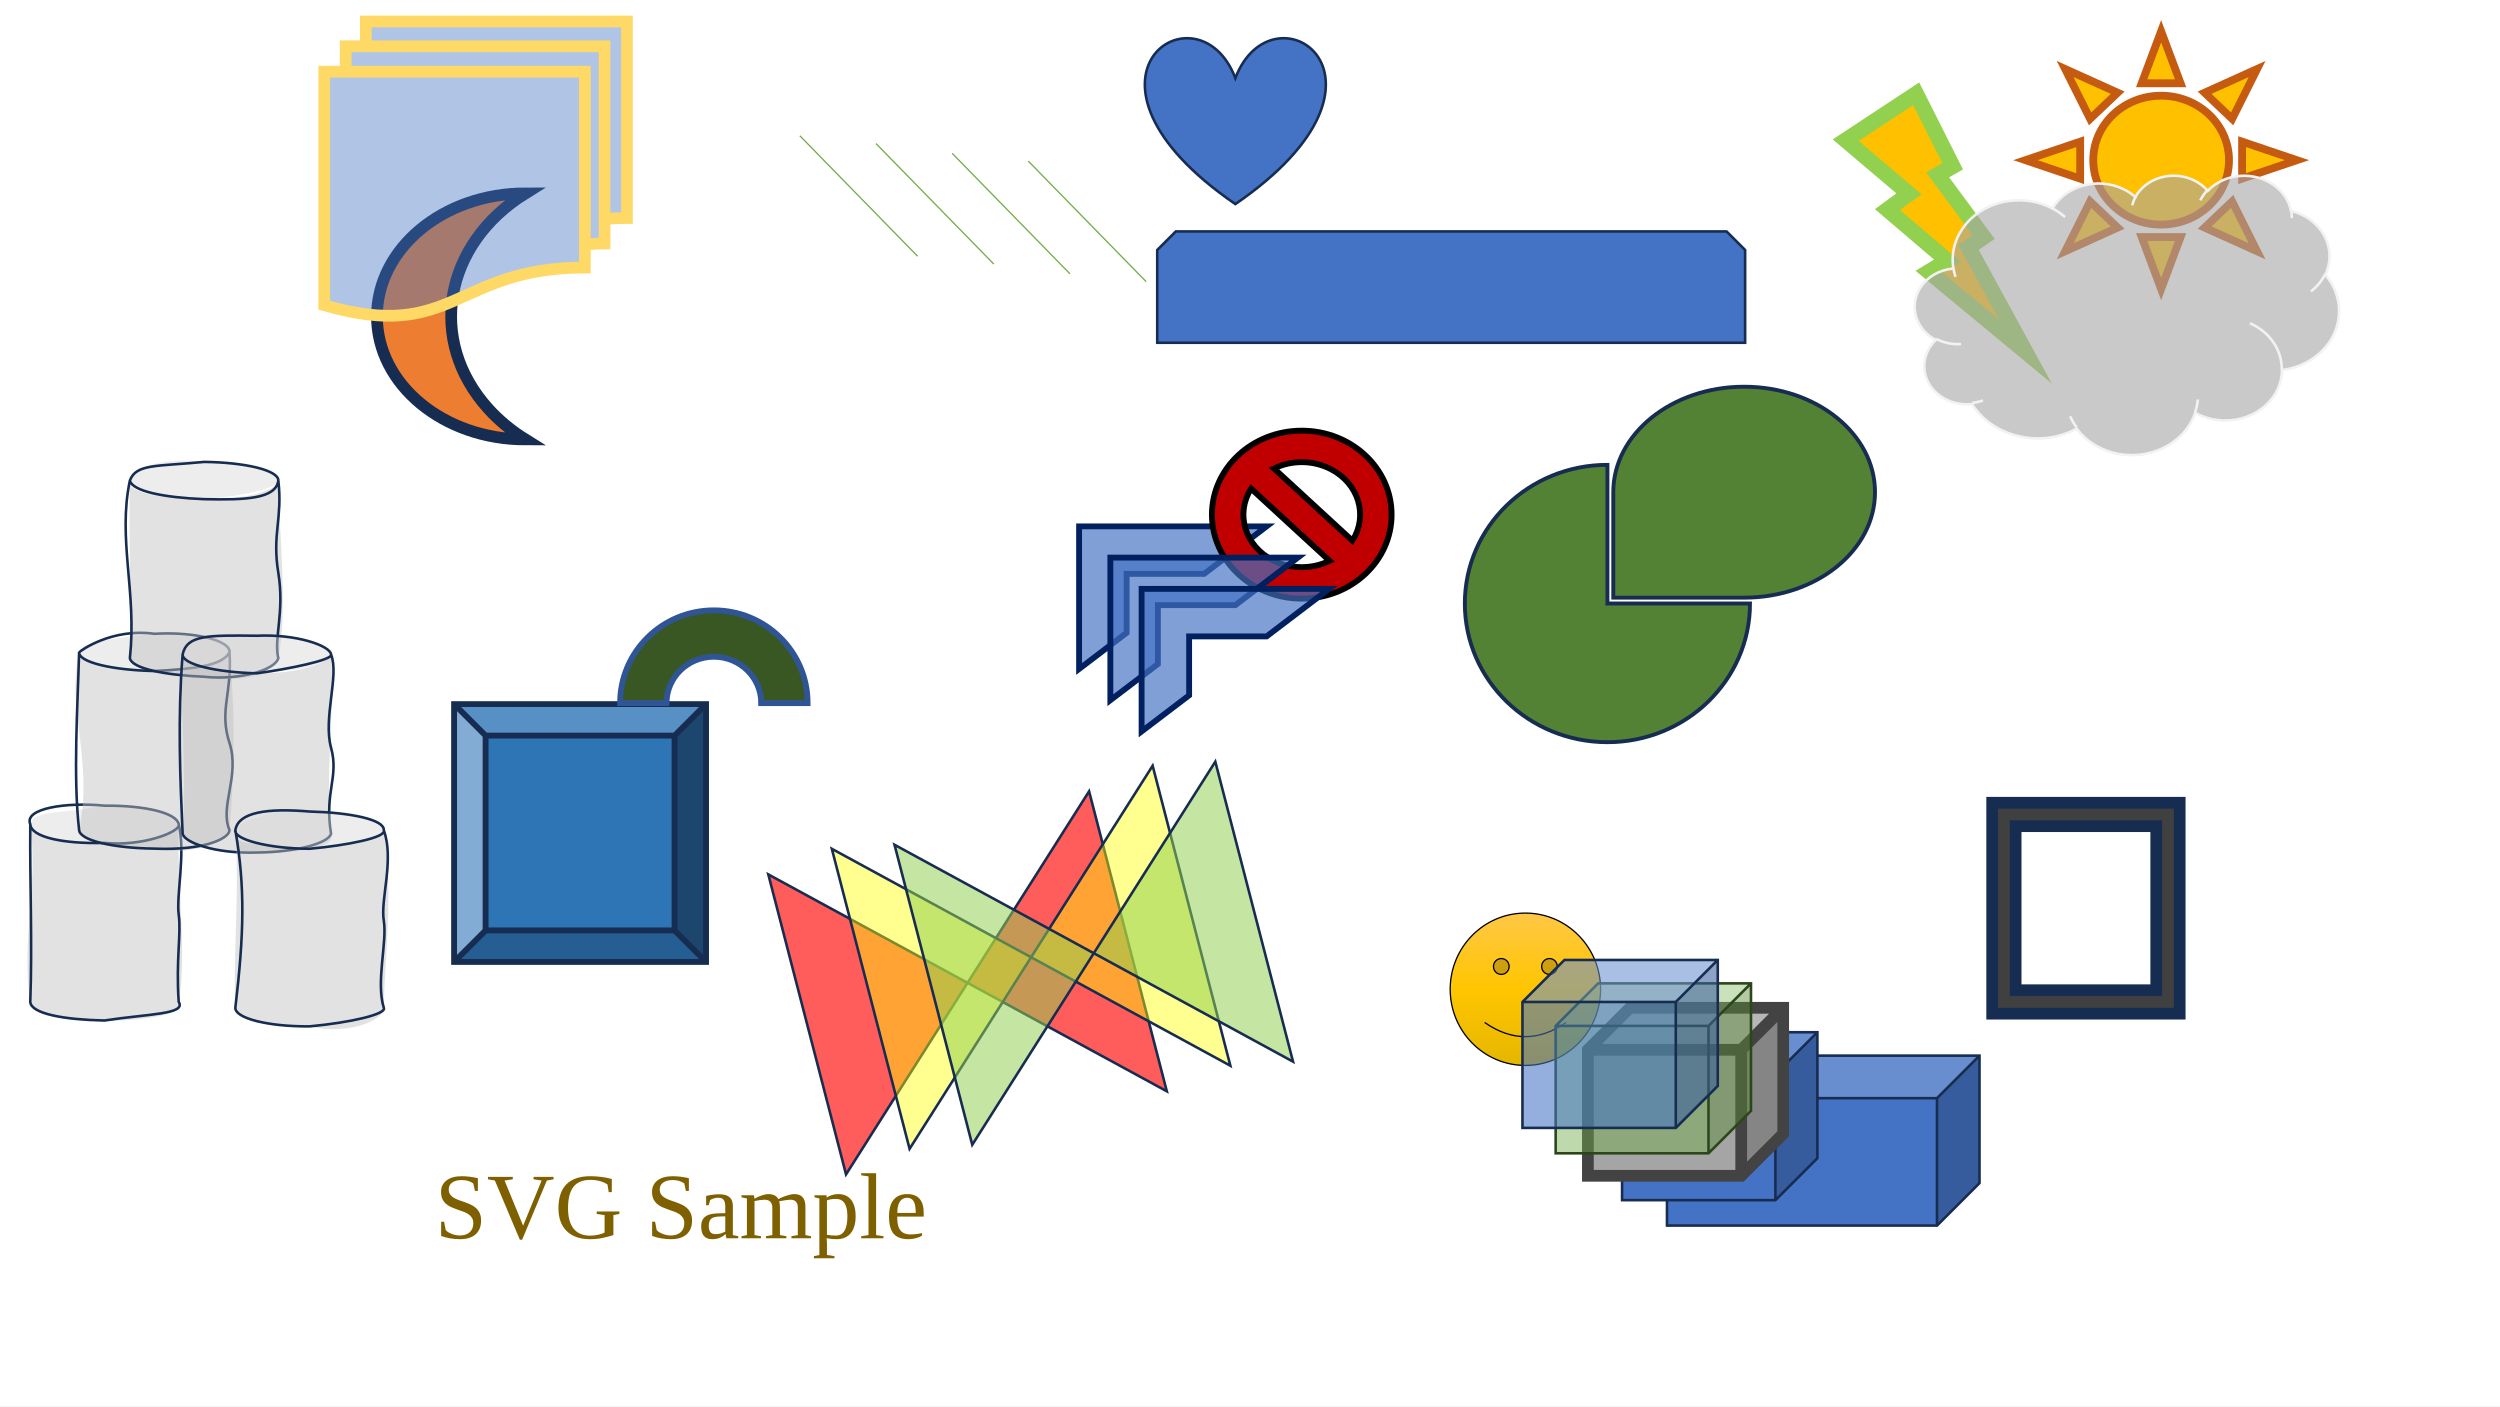
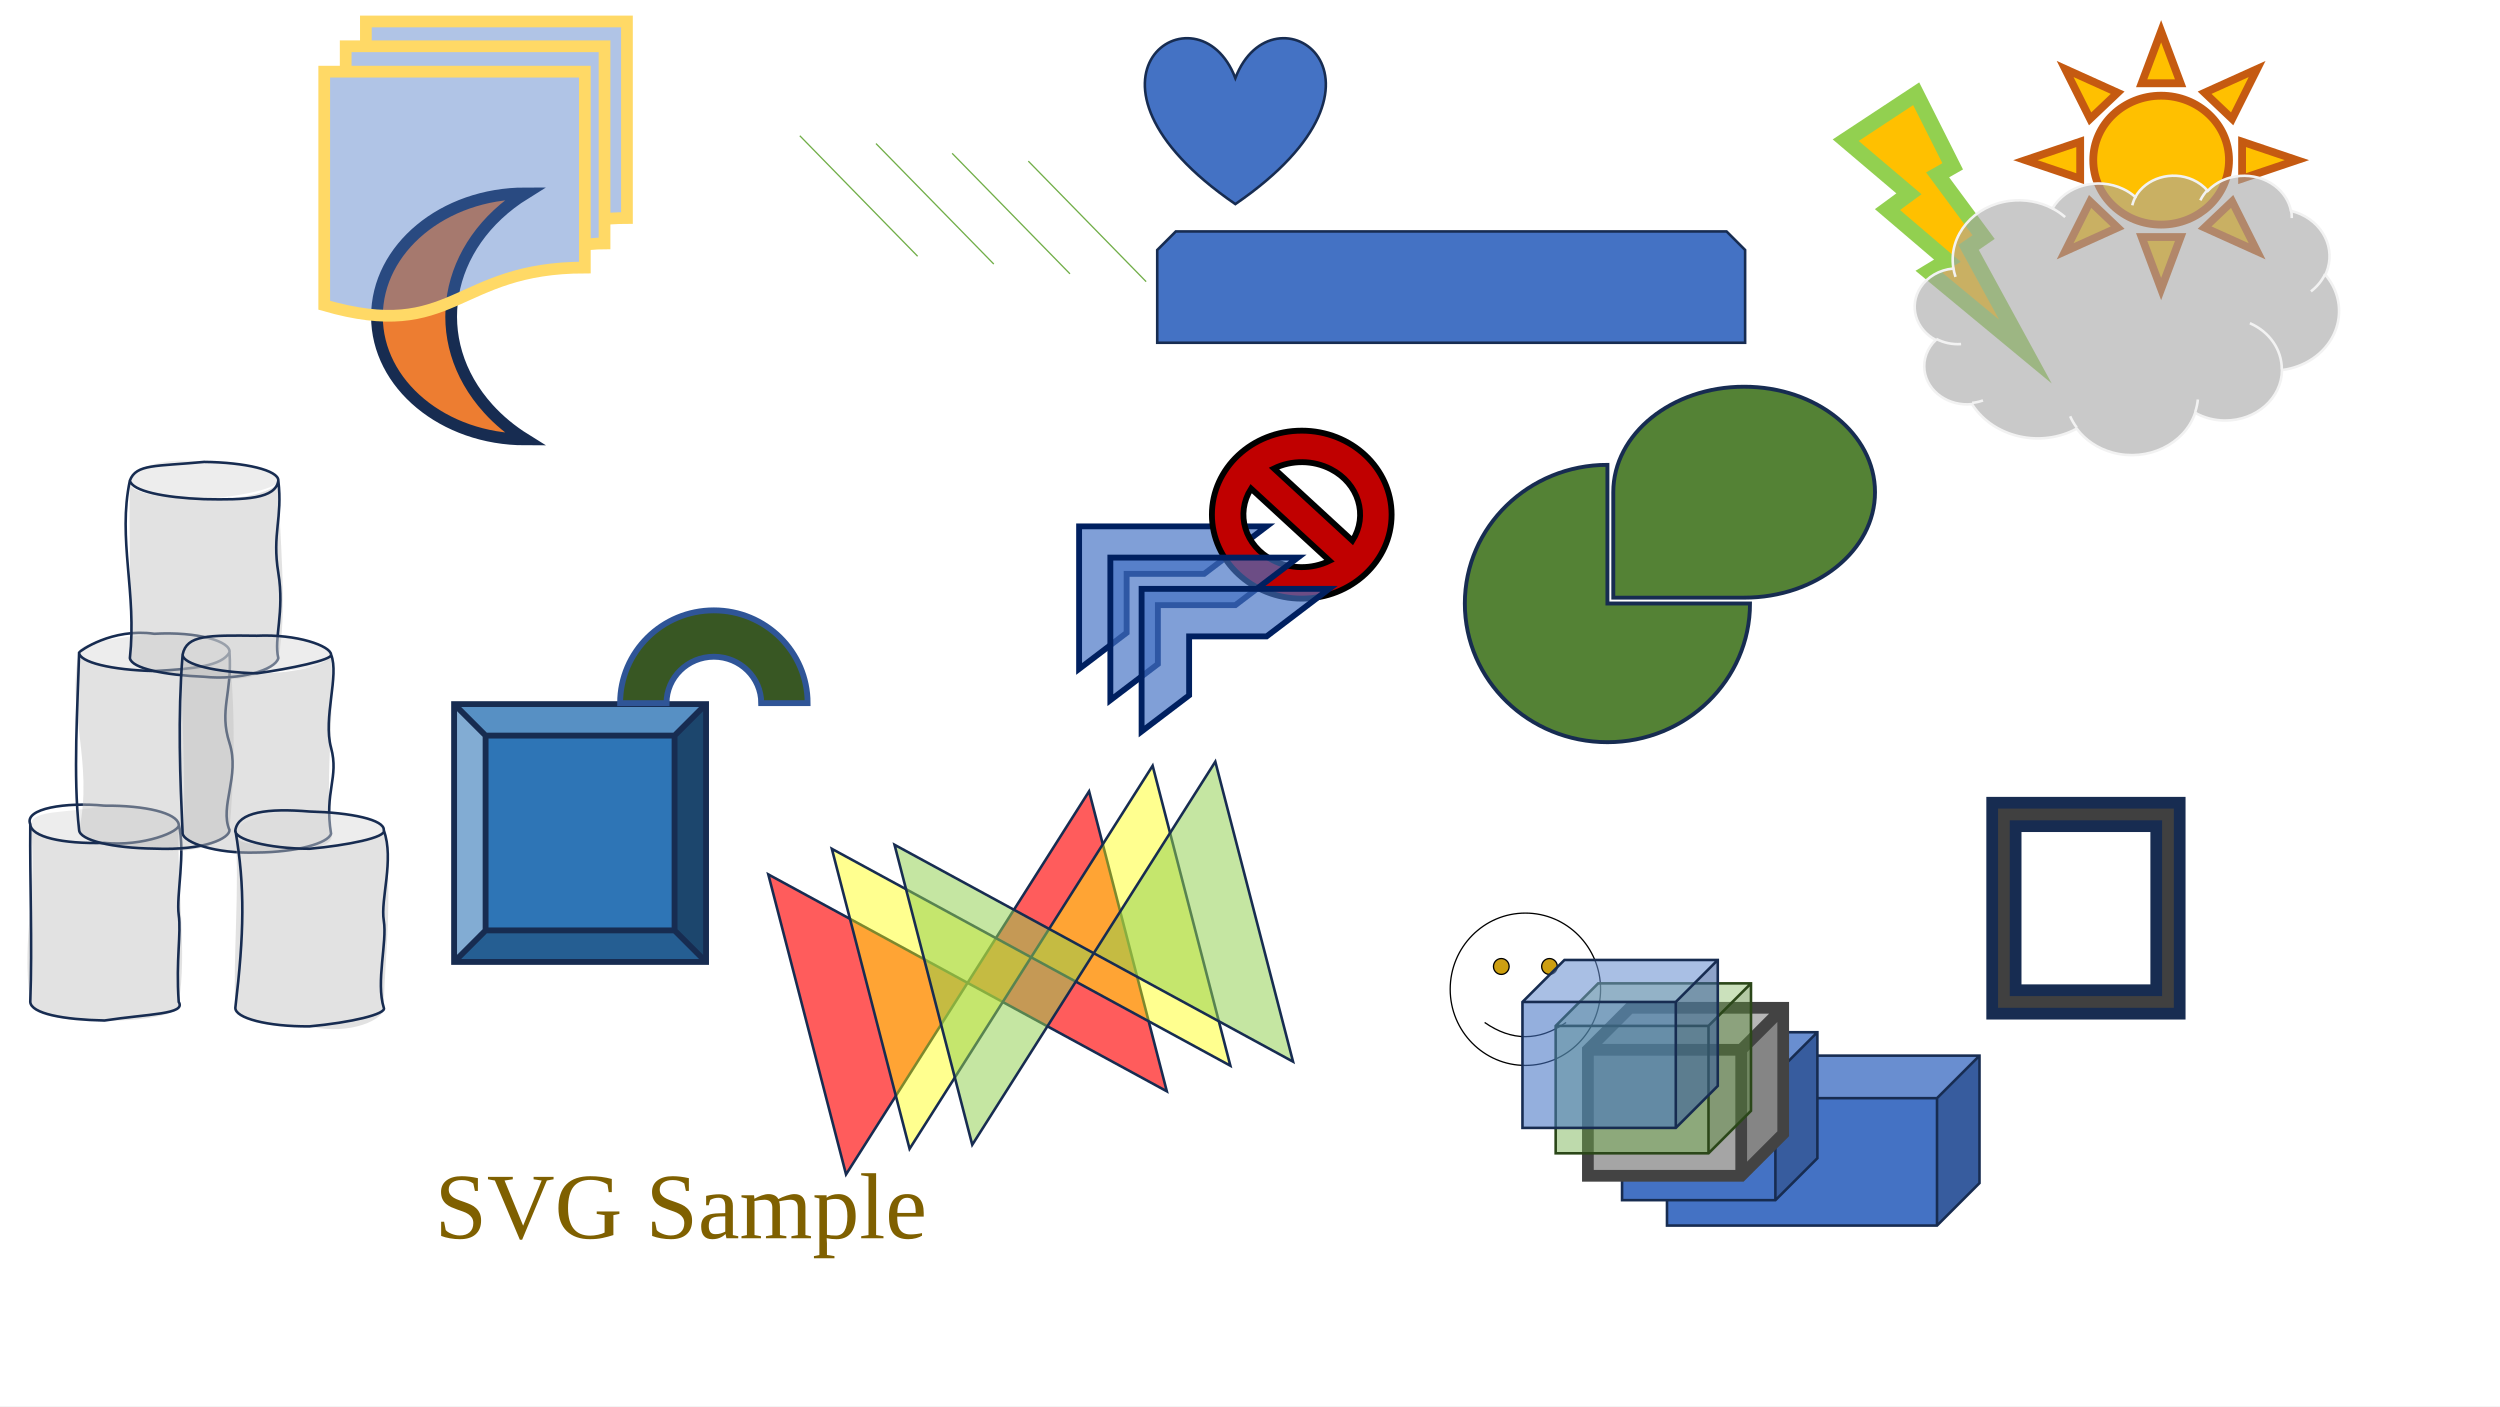
<svg xmlns="http://www.w3.org/2000/svg" width="1280" height="720" overflow="hidden">
  <defs>
    <linearGradient x1="781" y1="467.5" x2="781" y2="545.5" gradientUnits="userSpaceOnUse" spreadMethod="reflect" id="fill0">
      <stop offset="0" stop-color="#FFC746" />
      <stop offset="0.5" stop-color="#FFC600" />
      <stop offset="1" stop-color="#E5B600" />
    </linearGradient>
    <linearGradient x1="781" y1="467.5" x2="781" y2="545.5" gradientUnits="userSpaceOnUse" spreadMethod="reflect" id="fill1">
      <stop offset="0" stop-color="#CDA038" />
      <stop offset="0.5" stop-color="#CD9F00" />
      <stop offset="1" stop-color="#B89200" />
    </linearGradient>
  </defs>
  <g>
    <rect x="0" y="0" width="1280" height="720" fill="#FFFFFF" />
    <path d="M602 118.5 884 118.5 893.5 128 893.5 175.5 893.5 175.5 592.5 175.5 592.5 175.5 592.5 128Z" stroke="#172C51" stroke-width="1.333" stroke-miterlimit="8" fill="#4472C4" fill-rule="evenodd" />
    <path d="M896 309C896 348.212 863.317 380 823 380 782.683 380 750 348.212 750 309 750 269.788 782.683 238 823 238L823 309Z" stroke="#172C51" stroke-width="2" stroke-miterlimit="8" fill="#548235" fill-rule="evenodd" />
    <path d="M960 252C960 281.823 930.003 306 893 306 870.667 306 848.333 306 826 306 826 288 826 270 826 252 826 222.177 855.997 198 893 198 930.003 198 960 222.177 960 252Z" stroke="#172C51" stroke-width="2" stroke-miterlimit="8" fill="#548235" fill-rule="evenodd" />
    <path d="M1020 411 1116 411 1116 519 1020 519ZM1032 423 1032 507 1104 507 1104 423Z" stroke="#172C51" stroke-width="6" stroke-miterlimit="8" fill="#404040" fill-rule="evenodd" />
    <rect x="853.5" y="562.25" width="138.25" height="65.25" fill="#4472C4" />
    <path d="M991.75 562.25 1013.5 540.5 1013.5 605.75 991.75 627.5Z" fill="#375C9E" fill-rule="evenodd" />
    <path d="M853.5 562.25 875.25 540.5 1013.5 540.5 991.75 562.25Z" fill="#698ED0" fill-rule="evenodd" />
    <path d="M853.5 562.25 875.25 540.5 1013.5 540.5 1013.5 605.75 991.75 627.5 853.5 627.5ZM853.5 562.25 991.75 562.25 1013.5 540.5M991.75 562.25 991.75 627.5" stroke="#172C51" stroke-width="1.333" stroke-miterlimit="8" fill="none" fill-rule="evenodd" />
    <rect x="248.625" y="376.625" width="96.75" height="99.75" fill="#2E75B6" />
    <path d="M232.5 360.5 361.5 360.5 345.375 376.625 248.625 376.625Z" fill="#5790C4" fill-rule="evenodd" />
    <path d="M232.5 492.5 248.625 476.375 345.375 476.375 361.5 492.5Z" fill="#255E92" fill-rule="evenodd" />
    <path d="M232.5 360.5 248.625 376.625 248.625 476.375 232.5 492.5Z" fill="#82ACD3" fill-rule="evenodd" />
    <path d="M361.5 360.5 361.5 492.5 345.375 476.375 345.375 376.625Z" fill="#1C466D" fill-rule="evenodd" />
    <path d="M232.5 360.5 361.5 360.5 361.5 492.5 232.5 492.5ZM248.625 376.625 345.375 376.625 345.375 476.375 248.625 476.375ZM232.5 360.5 248.625 376.625M232.5 492.5 248.625 476.375M361.5 360.5 345.375 376.625M361.5 492.5 345.375 476.375" stroke="#172C51" stroke-width="3" stroke-miterlimit="8" fill="none" fill-rule="evenodd" />
    <path d="M317.5 360C317.5 333.767 338.99 312.5 365.5 312.5 392.01 312.5 413.5 333.767 413.5 360L389.75 360C389.75 346.883 378.893 336.25 365.5 336.25 352.107 336.25 341.25 346.883 341.25 360Z" stroke="#2F5597" stroke-width="3" stroke-miterlimit="8" fill="#385723" fill-rule="evenodd" />
-     <path d="M742.5 506.5C742.5 484.961 759.737 467.5 781 467.5 802.263 467.5 819.5 484.961 819.5 506.5 819.5 528.039 802.263 545.5 781 545.5 759.737 545.5 742.5 528.039 742.5 506.5Z" fill="url(#fill0)" fill-rule="evenodd" />
+     <path d="M742.5 506.5C742.5 484.961 759.737 467.5 781 467.5 802.263 467.5 819.5 484.961 819.5 506.5 819.5 528.039 802.263 545.5 781 545.5 759.737 545.5 742.5 528.039 742.5 506.5Z" fill="url(#Fill0)" fill-rule="evenodd" />
    <path d="M764.655 494.836C764.655 492.592 766.451 490.774 768.666 490.774 770.881 490.774 772.676 492.592 772.676 494.836 772.676 497.08 770.881 498.899 768.666 498.899 766.451 498.899 764.655 497.08 764.655 494.836M789.324 494.836C789.324 492.592 791.119 490.774 793.334 490.774 795.549 490.774 797.345 492.592 797.345 494.836 797.345 497.08 795.549 498.899 793.334 498.899 791.119 498.899 789.324 497.08 789.324 494.836" stroke="#000000" stroke-width="0.667" stroke-miterlimit="8" fill="url(#fill1)" fill-rule="evenodd" />
    <path d="M760.133 523.508C774.044 533.186 787.94 533.186 801.819 523.508" stroke="#000000" stroke-width="0.667" stroke-miterlimit="8" fill="none" fill-rule="evenodd" />
    <path d="M742.5 506.5C742.5 484.961 759.737 467.5 781 467.5 802.263 467.5 819.5 484.961 819.5 506.5 819.5 528.039 802.263 545.5 781 545.5 759.737 545.5 742.5 528.039 742.5 506.5Z" stroke="#000000" stroke-width="0.667" stroke-miterlimit="8" fill="none" fill-rule="evenodd" />
    <path d="M632.5 40C651.667-10.167 726.417 40 632.5 104.5 538.583 40 613.333-10.167 632.5 40Z" stroke="#172C51" stroke-width="1.333" stroke-miterlimit="8" fill="#4472C4" fill-rule="evenodd" />
    <path d="M981.084 48 999.774 85.156 992.065 89.537 1015.61 121.376 1007.9 126.693 1037 180 987.644 139.147 997.057 133.476 966.39 107.308 977.379 99.223 945 71.772Z" stroke="#92D050" stroke-width="8" stroke-miterlimit="8" fill="#FFC000" fill-rule="evenodd" />
    <path d="M1176 82 1147.95 91.472 1147.95 72.528ZM1155.64 35.329 1142.86 60.862 1128.76 47.468ZM1106.5 16 1116.47 42.634 1096.53 42.634ZM1057.35 35.329 1084.24 47.468 1070.14 60.862ZM1037 82 1065.05 72.528 1065.05 91.472ZM1057.35 128.664 1070.14 103.138 1084.24 116.532ZM1106.5 148 1096.53 121.366 1116.47 121.366ZM1155.64 128.664 1128.76 116.532 1142.86 103.138ZM1071.75 82C1071.75 63.775 1087.31 49 1106.5 49 1125.69 49 1141.25 63.775 1141.25 82 1141.25 100.225 1125.69 115 1106.5 115 1087.31 115 1071.75 100.225 1071.75 82Z" stroke="#C55A11" stroke-width="4" stroke-miterlimit="8" fill="#FFC000" fill-rule="evenodd" />
    <path d="M1000.09 137.067C997.565 120.42 1010.57 105.089 1029.13 102.824 1036.65 101.907 1044.3 103.278 1050.85 106.72 1057.79 94.987 1074.01 90.528 1087.07 96.76 1089.36 97.85 1091.46 99.231 1093.3 100.861 1098.71 91.135 1111.87 87.184 1122.71 92.035 1125.71 93.378 1128.32 95.32 1130.36 97.712 1139.07 88.515 1154.46 87.379 1164.74 95.175 1169.06 98.451 1171.97 102.971 1172.98 107.958 1187.25 111.451 1195.67 124.683 1191.79 137.512 1191.46 138.59 1191.05 139.647 1190.56 140.675 1202.01 154.042 1199.21 173.202 1184.3 183.47 1179.66 186.666 1174.18 188.735 1168.39 189.478 1168.26 203.859 1155.14 215.425 1139.1 215.309 1133.73 215.271 1128.49 213.903 1123.94 211.359 1118.51 227.483 1099.58 236.596 1081.65 231.714 1074.14 229.668 1067.65 225.341 1063.28 219.472 1044.93 229.402 1021.1 224.06 1010.07 207.541 1009.93 207.333 1009.79 207.123 1009.66 206.912 997.646 208.174 986.765 200.485 985.355 189.74 984.603 184.012 986.711 178.28 991.117 174.069 980.715 168.577 977.221 156.522 983.312 147.143 986.827 141.733 992.99 138.156 999.908 137.513Z" stroke="#F2F2F2" stroke-width="1.333" stroke-miterlimit="8" fill="#A6A6A6" fill-rule="evenodd" fill-opacity="0.6" />
    <path d="M1004.07 176.151C999.633 176.463 995.193 175.542 991.349 173.513M1015.3 205.022C1013.51 205.66 1011.64 206.084 1009.73 206.285M1063.27 218.895C1061.93 217.088 1060.8 215.157 1059.92 213.135M1125.3 204.532C1125.1 206.676 1124.66 208.794 1123.96 210.852M1151.94 165.482C1162 169.877 1168.36 179.066 1168.27 189.102M1190.46 140.325C1188.83 143.742 1186.34 146.774 1183.19 149.182M1173.01 107.461C1173.29 108.841 1173.41 110.242 1173.39 111.644M1126.56 102.582C1127.51 100.652 1128.77 98.855 1130.29 97.247M1091.72 105.124C1092.1 103.529 1092.71 101.984 1093.52 100.523M1050.82 106.687C1053.19 107.932 1055.39 109.431 1057.35 111.15M1001.23 141.765C1000.71 140.229 1000.33 138.658 1000.09 137.069" stroke="#F2F2F2" stroke-width="1.333" stroke-miterlimit="8" fill="none" fill-rule="evenodd" />
    <path d="M269 225C227.026 225 193 196.794 193 162 193 127.206 227.026 99 269 99 227.026 125.095 218.52 174.456 250 209.25 255.401 215.22 261.798 220.523 269 225Z" stroke="#172C51" stroke-width="6" stroke-miterlimit="8" fill="#ED7D31" fill-rule="evenodd" />
    <path d="M166 156.282C232.722 175.576 232.722 136.987 299.436 136.987L299.436 36.691 166 36.691ZM176.994 36.691 176.994 23.688 309.519 23.688 309.519 124.614C304.481 124.614 299.436 125.313 299.436 125.313L299.436 36.691ZM187.327 23.688 187.327 11 321 11 321 111.611C315.259 111.611 309.519 112.135 309.519 112.135L309.519 23.688Z" fill="#4472C4" fill-rule="evenodd" fill-opacity="0.42" />
    <path d="M166 36.691 299.436 36.691 299.436 136.987C232.722 136.987 232.722 175.576 166 156.282ZM176.994 36.691 176.994 23.688 309.519 23.688 309.519 124.614C304.481 124.614 299.436 125.313 299.436 125.313M187.327 23.688 187.327 11 321 11 321 111.611C315.259 111.611 309.519 112.135 309.519 112.135" stroke="#FFD966" stroke-width="6" stroke-miterlimit="8" fill="none" fill-rule="evenodd" />
    <path d="M557.613 405.147 597.409 558.742 495.389 503.222 433.166 601.297 393.37 447.702 495.389 503.222Z" stroke="#172C51" stroke-width="1.333" stroke-miterlimit="8" fill="#FF0000" fill-rule="evenodd" fill-opacity="0.639" />
    <path d="M552.5 269.5 648.5 269.5 616.5 293.833 576.833 293.833 576.833 323.997 552.5 342.5Z" stroke="#002060" stroke-width="3" stroke-miterlimit="8" fill="#4472C4" fill-rule="evenodd" fill-opacity="0.678" />
    <path d="M620.5 263.5C620.5 239.752 641.095 220.5 666.5 220.5 691.905 220.5 712.5 239.752 712.5 263.5 712.5 287.248 691.905 306.5 666.5 306.5 641.095 306.5 620.5 287.248 620.5 263.5ZM692.441 276.831C700.625 263.943 695.645 247.526 681.319 240.164 672.344 235.552 661.357 235.441 652.269 239.87ZM640.559 250.17C632.375 263.058 637.355 279.474 651.681 286.836 660.656 291.448 671.644 291.559 680.731 287.13Z" stroke="#000000" stroke-width="3" stroke-miterlimit="8" fill="#C00000" fill-rule="evenodd" />
    <path d="M568.5 285.5 664.5 285.5 632.5 309.833 592.833 309.833 592.833 339.997 568.5 358.5Z" stroke="#002060" stroke-width="3" stroke-miterlimit="8" fill="#4472C4" fill-rule="evenodd" fill-opacity="0.678" />
    <path d="M584.5 301.5 680.5 301.5 648.5 325.833 608.833 325.833 608.833 355.997 584.5 374.5Z" stroke="#002060" stroke-width="3" stroke-miterlimit="8" fill="#4472C4" fill-rule="evenodd" fill-opacity="0.678" />
    <path d="M590.149 392.055 629.945 545.65 527.926 490.13 465.702 588.205 425.906 434.61 527.926 490.13Z" stroke="#172C51" stroke-width="1.333" stroke-miterlimit="8" fill="#FFFF00" fill-rule="evenodd" fill-opacity="0.439" />
    <path d="M622.241 389.972 662.037 543.567 560.017 488.047 497.794 586.122 457.998 432.527 560.017 488.047Z" stroke="#172C51" stroke-width="1.333" stroke-miterlimit="8" fill="#92D050" fill-rule="evenodd" fill-opacity="0.529" />
    <path d="M15.5 422.036C11.158 425.026 33.283 432.658 53.5 431.573 75.445 431.825 91.634 427.317 91.5 422.036 90.436 452.99 95.939 488.31 91.5 512.964 96.368 518.704 74.398 522.964 53.5 522.5 32.406 523.845 14.592 517.747 15.5 512.964 10.652 480.522 19.794 454.202 15.5 422.036Z" fill="#BFBFBF" fill-rule="evenodd" fill-opacity="0.459" />
    <path d="M15.5 422.036C17.75 414.149 32.747 416.873 53.5 412.5 74.301 412.177 91.481 416.237 91.5 422.036 89.724 429.441 72.494 435.984 53.5 431.573 33.458 431.599 15.811 428.57 15.5 422.036Z" fill="#D9D9D9" fill-rule="evenodd" fill-opacity="0.459" />
    <path d="M91.5 422.036C92.925 425.706 73.116 433.557 53.5 431.573 31.817 432.139 15.919 428.518 15.5 422.036 12.13 413.861 33.903 410.591 53.5 412.5 74.632 412.329 90.543 416.305 91.5 422.036 95.127 436.698 90.142 458.772 91.5 468.409 92.858 478.046 90.009 491.272 91.5 512.964 95.484 519.398 76.054 519.024 53.5 522.5 32.373 522.081 15.844 518.95 15.5 512.964 16.61 483.496 15.225 450.622 15.5 422.036" stroke="#172C51" stroke-width="1.333" stroke-miterlimit="8" fill="none" fill-rule="evenodd" />
    <path d="M40.5 334.036C44.526 339.307 55.975 342.818 79 343.573 99.099 343.905 118.001 339.859 117.5 334.036 120.918 369.818 119.777 399.544 117.5 424.964 118.567 429.63 99.915 438.734 79 434.5 57.715 434.367 40.412 431.049 40.5 424.964 48.006 390.505 33.849 362.744 40.5 334.036Z" fill="#BFBFBF" fill-rule="evenodd" fill-opacity="0.459" />
    <path d="M40.5 334.036C40.769 329.312 53.664 327.258 79 324.5 100.561 325.201 117.449 328.194 117.5 334.036 118.181 340.504 101.334 344.433 79 343.573 57.631 343.502 39.663 339.892 40.5 334.036Z" fill="#D9D9D9" fill-rule="evenodd" fill-opacity="0.459" />
    <path d="M117.5 334.036C113.62 340.896 99.759 342.444 79 343.573 57.136 343.106 40.334 338.988 40.5 334.036 40.834 333.368 57.287 321.425 79 324.5 101.032 323.264 118.399 328.373 117.5 334.036 118.973 354.965 112.038 363.571 117.5 380.409 122.962 397.247 112.298 412.927 117.5 424.964 117.659 429.078 105.129 435.585 79 434.5 57.691 434.242 40.806 430.271 40.5 424.964 37.367 397.169 39.77 362.024 40.5 334.036" stroke="#172C51" stroke-width="1.333" stroke-miterlimit="8" fill="none" fill-rule="evenodd" />
    <path d="M66.5 246.036C64.307 253.257 88.695 255.489 104.5 255.573 124.468 256.223 142.569 251.079 142.5 246.036 142.669 269.601 147.633 312.939 142.5 336.964 139.408 344.819 124.93 350.061 104.5 346.5 84.155 345.36 66.623 342.286 66.5 336.964 67.18 300.222 65.848 272.595 66.5 246.036Z" fill="#BFBFBF" fill-rule="evenodd" fill-opacity="0.459" />
    <path d="M66.5 246.036C65.03 241.707 80.679 233.316 104.5 236.5 124.227 237.109 142.681 240.647 142.5 246.036 143.207 249.512 125.209 254.009 104.5 255.573 84.095 256.432 66.044 251.42 66.5 246.036Z" fill="#D9D9D9" fill-rule="evenodd" fill-opacity="0.459" />
    <path d="M142.5 246.036C141.266 255.426 125.819 256.04 104.5 255.573 83.721 254.777 67.649 251.392 66.5 246.036 69.723 237.419 79.845 238.885 104.5 236.5 125.572 236.72 142.665 240.803 142.5 246.036 144.779 265.454 139.204 273.192 142.5 293.319 145.796 313.445 140.061 327.033 142.5 336.964 140.969 343.016 122.815 348.423 104.5 346.5 84.292 345.697 67.371 342.218 66.5 336.964 70.163 303.639 60.134 275.966 66.5 246.036" stroke="#172C51" stroke-width="1.333" stroke-miterlimit="8" fill="none" fill-rule="evenodd" />
    <path d="M93.5 335.123C95.008 341.775 108.884 343.858 131.5 344.746 152.283 344.898 169.125 339.871 169.5 335.123 171.619 363.575 166.246 394.43 169.5 426.877 172.182 433.853 156.191 436.388 131.5 436.5 109.302 436.618 93.282 432.528 93.5 426.877 95.757 396.431 92.151 367.172 93.5 335.123Z" fill="#BFBFBF" fill-rule="evenodd" fill-opacity="0.459" />
    <path d="M93.5 335.123C93.66 327.153 108.609 323.408 131.5 325.5 151.194 325.943 169.5 329.626 169.5 335.123 171.978 340.931 153.827 342.953 131.5 344.746 110.985 343.967 93.595 340.511 93.5 335.123Z" fill="#D9D9D9" fill-rule="evenodd" fill-opacity="0.459" />
    <path d="M169.5 335.123C170.528 337.893 147.805 342.51 131.5 344.746 110.857 344.195 93.52 340.313 93.5 335.123 95.647 325.059 106.334 325.211 131.5 325.5 152.093 324.526 169.255 330.744 169.5 335.123 173.807 345.853 165.328 367.509 169.5 382.835 173.672 398.161 165.96 405.204 169.5 426.877 168.119 431.73 151.765 436.332 131.5 436.5 109.837 437.192 94.365 431.283 93.5 426.877 92.237 398.951 90.918 367.138 93.5 335.123" stroke="#172C51" stroke-width="1.333" stroke-miterlimit="8" fill="none" fill-rule="evenodd" />
    <path d="M120.5 425.036C118.508 434.599 135.06 431.145 158.5 434.573 180.084 433.342 196.123 429.836 196.5 425.036 201.645 458.489 196.796 491.65 196.5 515.964 197.194 521.589 179.788 530.398 158.5 525.5 137.63 526.696 120.319 520.834 120.5 515.964 119.126 491.14 122.855 455.077 120.5 425.036Z" fill="#BFBFBF" fill-rule="evenodd" fill-opacity="0.459" />
    <path d="M120.5 425.036C120.809 421.347 141.219 413.433 158.5 415.5 178.03 415.346 195.797 419.679 196.5 425.036 196.842 429.976 179.822 432.368 158.5 434.573 138.131 434.203 121.866 430.48 120.5 425.036Z" fill="#D9D9D9" fill-rule="evenodd" fill-opacity="0.459" />
    <path d="M196.5 425.036C198.223 428.836 177.29 432.87 158.5 434.573 137.146 434.525 119.438 429.65 120.5 425.036 121.973 415.722 137.051 413.704 158.5 415.5 179.835 416.03 196.968 419.715 196.5 425.036 201.958 440.318 194.69 460.415 196.5 471.409 198.31 482.404 192.381 502.812 196.5 515.964 198.22 519.201 179.588 523.57 158.5 525.5 136.864 525.676 120.248 521.227 120.5 515.964 124.96 478.115 125.564 454.235 120.5 425.036" stroke="#172C51" stroke-width="1.333" stroke-miterlimit="8" fill="none" fill-rule="evenodd" />
    <rect x="830.5" y="550" width="78.5" height="64.5" fill="#4472C4" />
    <path d="M909 550 930.5 528.5 930.5 593 909 614.5Z" fill="#375C9E" fill-rule="evenodd" />
    <path d="M830.5 550 852 528.5 930.5 528.5 909 550Z" fill="#698ED0" fill-rule="evenodd" />
    <path d="M830.5 550 852 528.5 930.5 528.5 930.5 593 909 614.5 830.5 614.5ZM830.5 550 909 550 930.5 528.5M909 550 909 614.5" stroke="#172C51" stroke-width="1.333" stroke-miterlimit="8" fill="none" fill-rule="evenodd" />
    <rect x="813" y="537.5" width="78.5" height="64.5" fill="#A5A5A5" />
    <path d="M891.5 537.5 913 516 913 580.5 891.5 602Z" fill="#858585" fill-rule="evenodd" />
    <path d="M813 537.5 834.5 516 913 516 891.5 537.5Z" fill="#B7B7B7" fill-rule="evenodd" />
    <path d="M813 537.5 834.5 516 913 516 913 580.5 891.5 602 813 602ZM813 537.5 891.5 537.5 913 516M891.5 537.5 891.5 602" stroke="#434343" stroke-width="6" stroke-miterlimit="8" fill="none" fill-rule="evenodd" />
    <rect x="796.5" y="525.25" width="78.25" height="65.25" fill="#70AD47" fill-opacity="0.451" />
    <path d="M874.75 525.25 896.5 503.5 896.5 568.75 874.75 590.5Z" fill="#5A8B39" fill-rule="evenodd" fill-opacity="0.451" />
    <path d="M796.5 525.25 818.25 503.5 896.5 503.5 874.75 525.25Z" fill="#8CBD6B" fill-rule="evenodd" fill-opacity="0.451" />
    <path d="M796.5 525.25 818.25 503.5 896.5 503.5 896.5 568.75 874.75 590.5 796.5 590.5ZM796.5 525.25 874.75 525.25 896.5 503.5M874.75 525.25 874.75 590.5" stroke="#2B4719" stroke-width="1.333" stroke-miterlimit="8" fill="none" fill-rule="evenodd" />
    <rect x="779.5" y="513" width="78.5" height="64.5" fill="#4472C4" fill-opacity="0.569" />
    <path d="M858 513 879.5 491.5 879.5 556 858 577.5Z" fill="#375C9E" fill-rule="evenodd" fill-opacity="0.569" />
    <path d="M779.5 513 801 491.5 879.5 491.5 858 513Z" fill="#698ED0" fill-rule="evenodd" fill-opacity="0.569" />
    <path d="M779.5 513 801 491.5 879.5 491.5 879.5 556 858 577.5 779.5 577.5ZM779.5 513 858 513 879.5 491.5M858 513 858 577.5" stroke="#172C51" stroke-width="1.333" stroke-miterlimit="8" fill="none" fill-rule="evenodd" />
    <text fill="#7F6000" font-family="Times New Roman,Times New Roman_MSFontService,sans-serif" font-weight="400" font-size="48" transform="translate(222.6 634)">SVG Sample</text>
    <path d="M409.5 69.5 469.82 131.204" stroke="#70AD47" stroke-width="0.667" stroke-miterlimit="8" fill="none" fill-rule="evenodd" />
    <path d="M448.5 73.5 508.82 135.204" stroke="#70AD47" stroke-width="0.667" stroke-miterlimit="8" fill="none" fill-rule="evenodd" />
    <path d="M487.5 78.5 547.82 140.204" stroke="#70AD47" stroke-width="0.667" stroke-miterlimit="8" fill="none" fill-rule="evenodd" />
    <path d="M526.5 82.5 586.82 144.204" stroke="#70AD47" stroke-width="0.667" stroke-miterlimit="8" fill="none" fill-rule="evenodd" />
  </g>
</svg>
